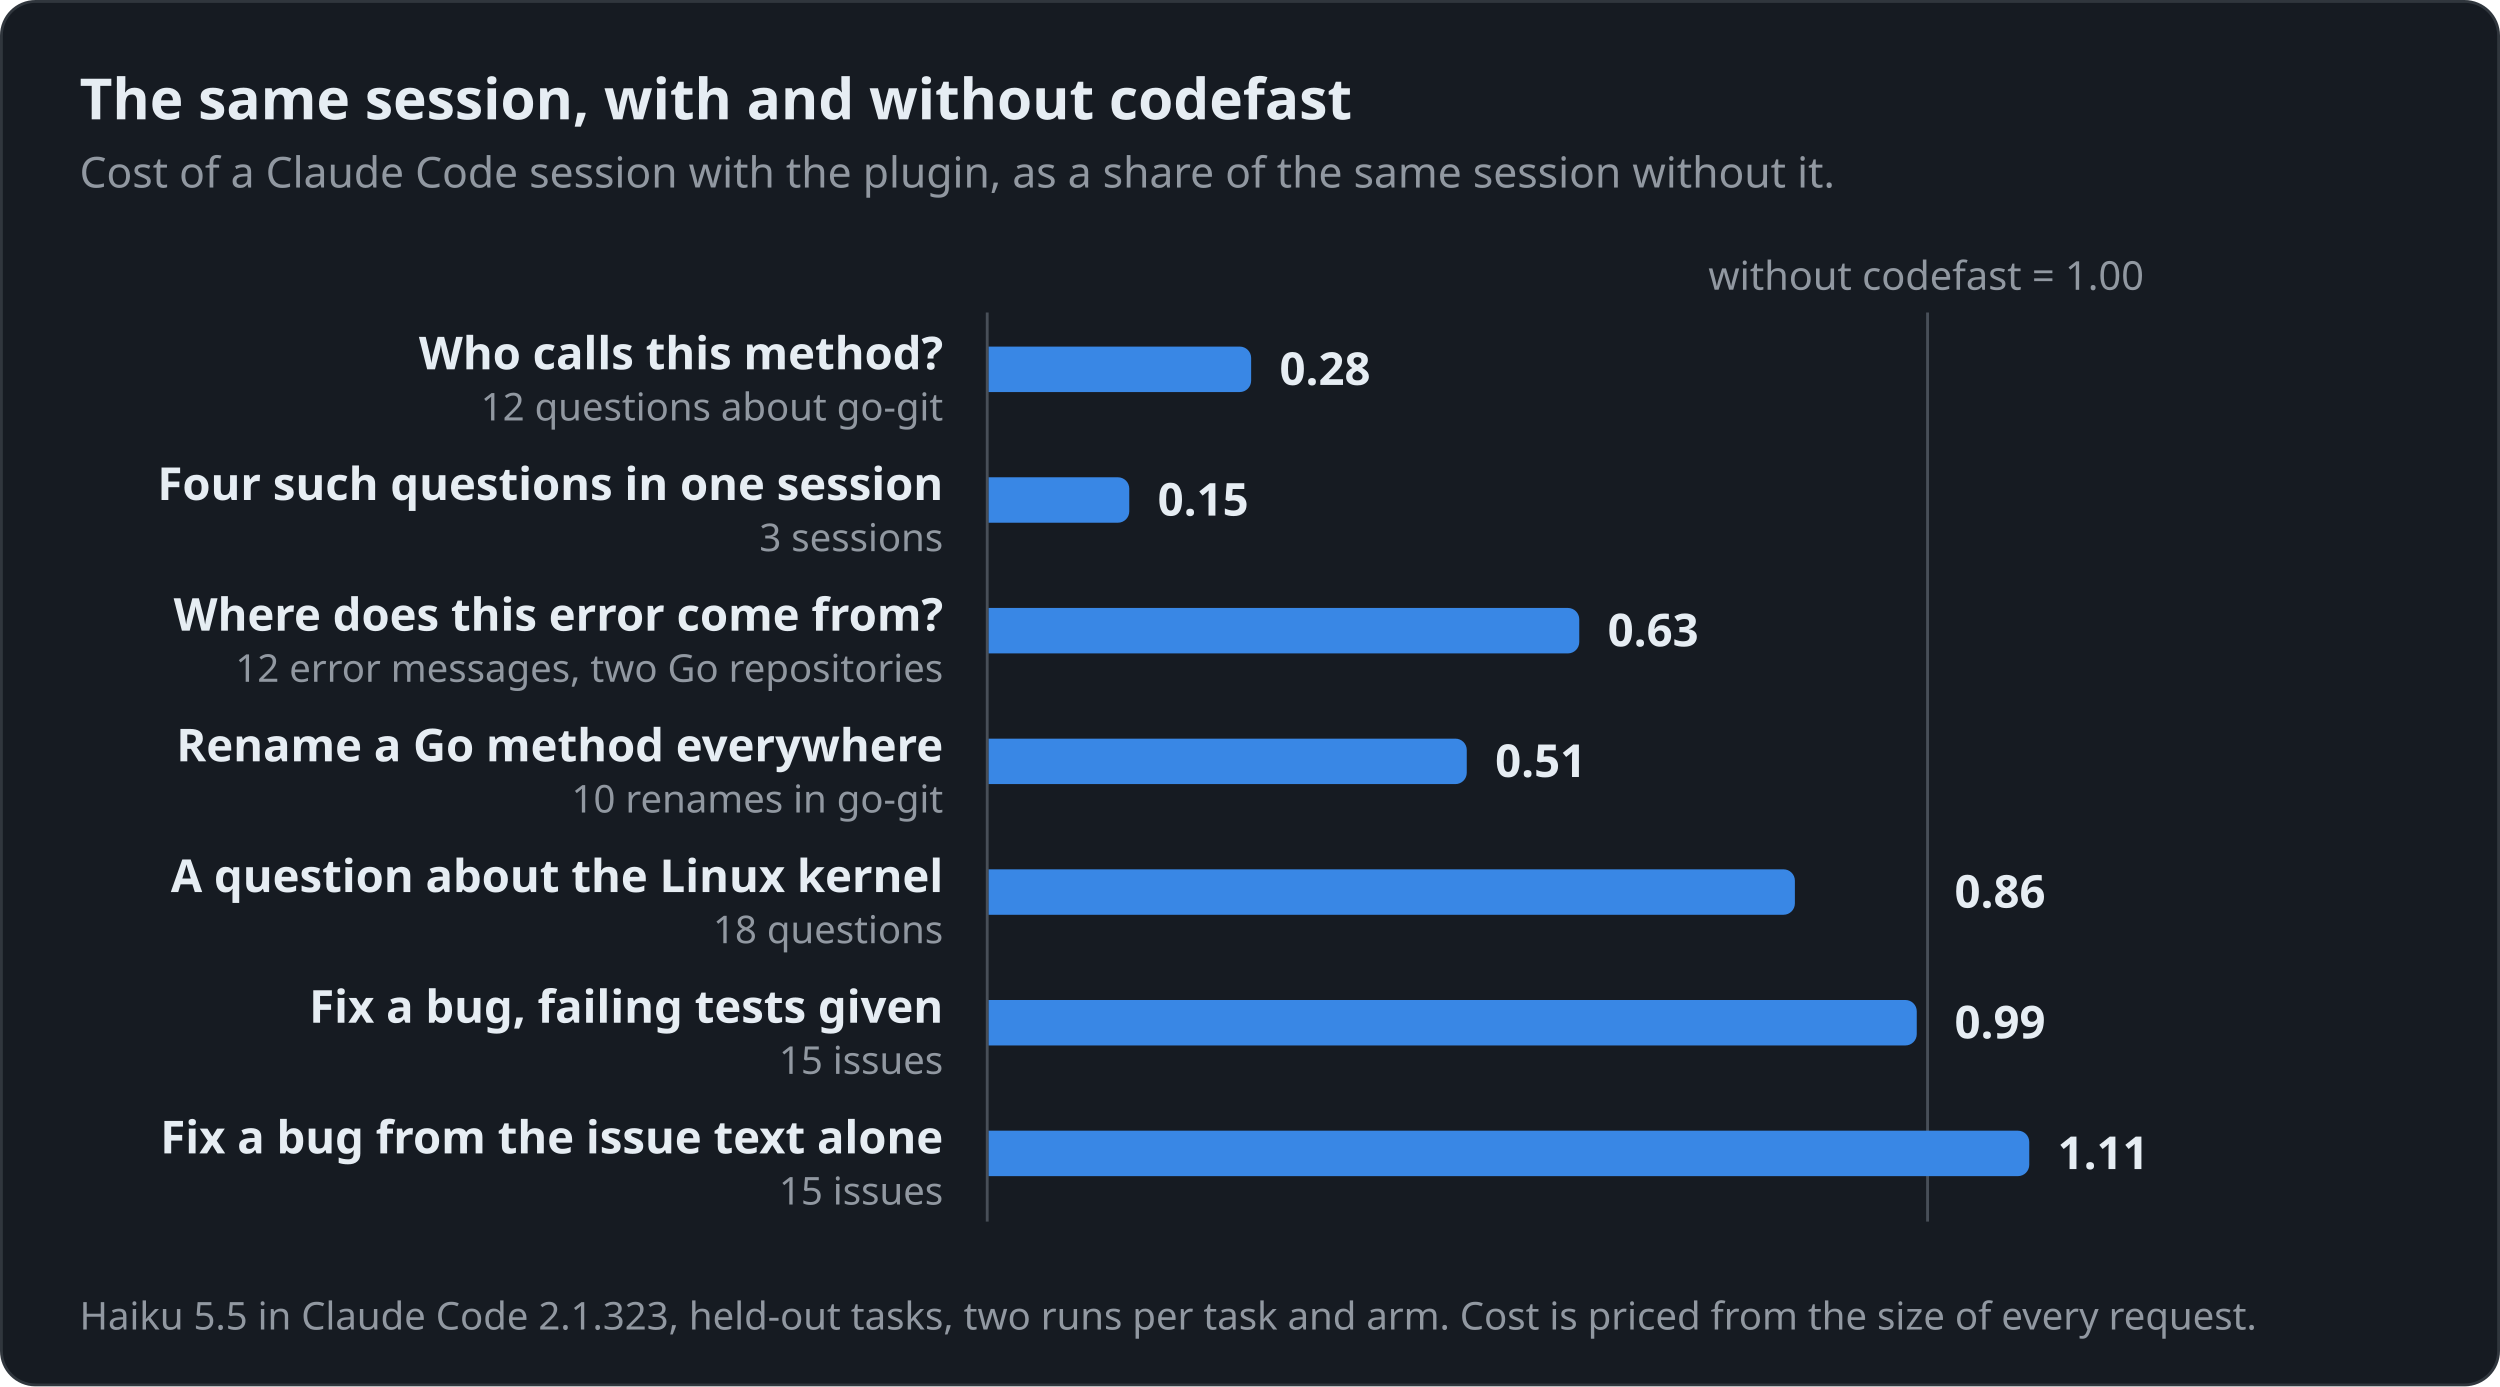
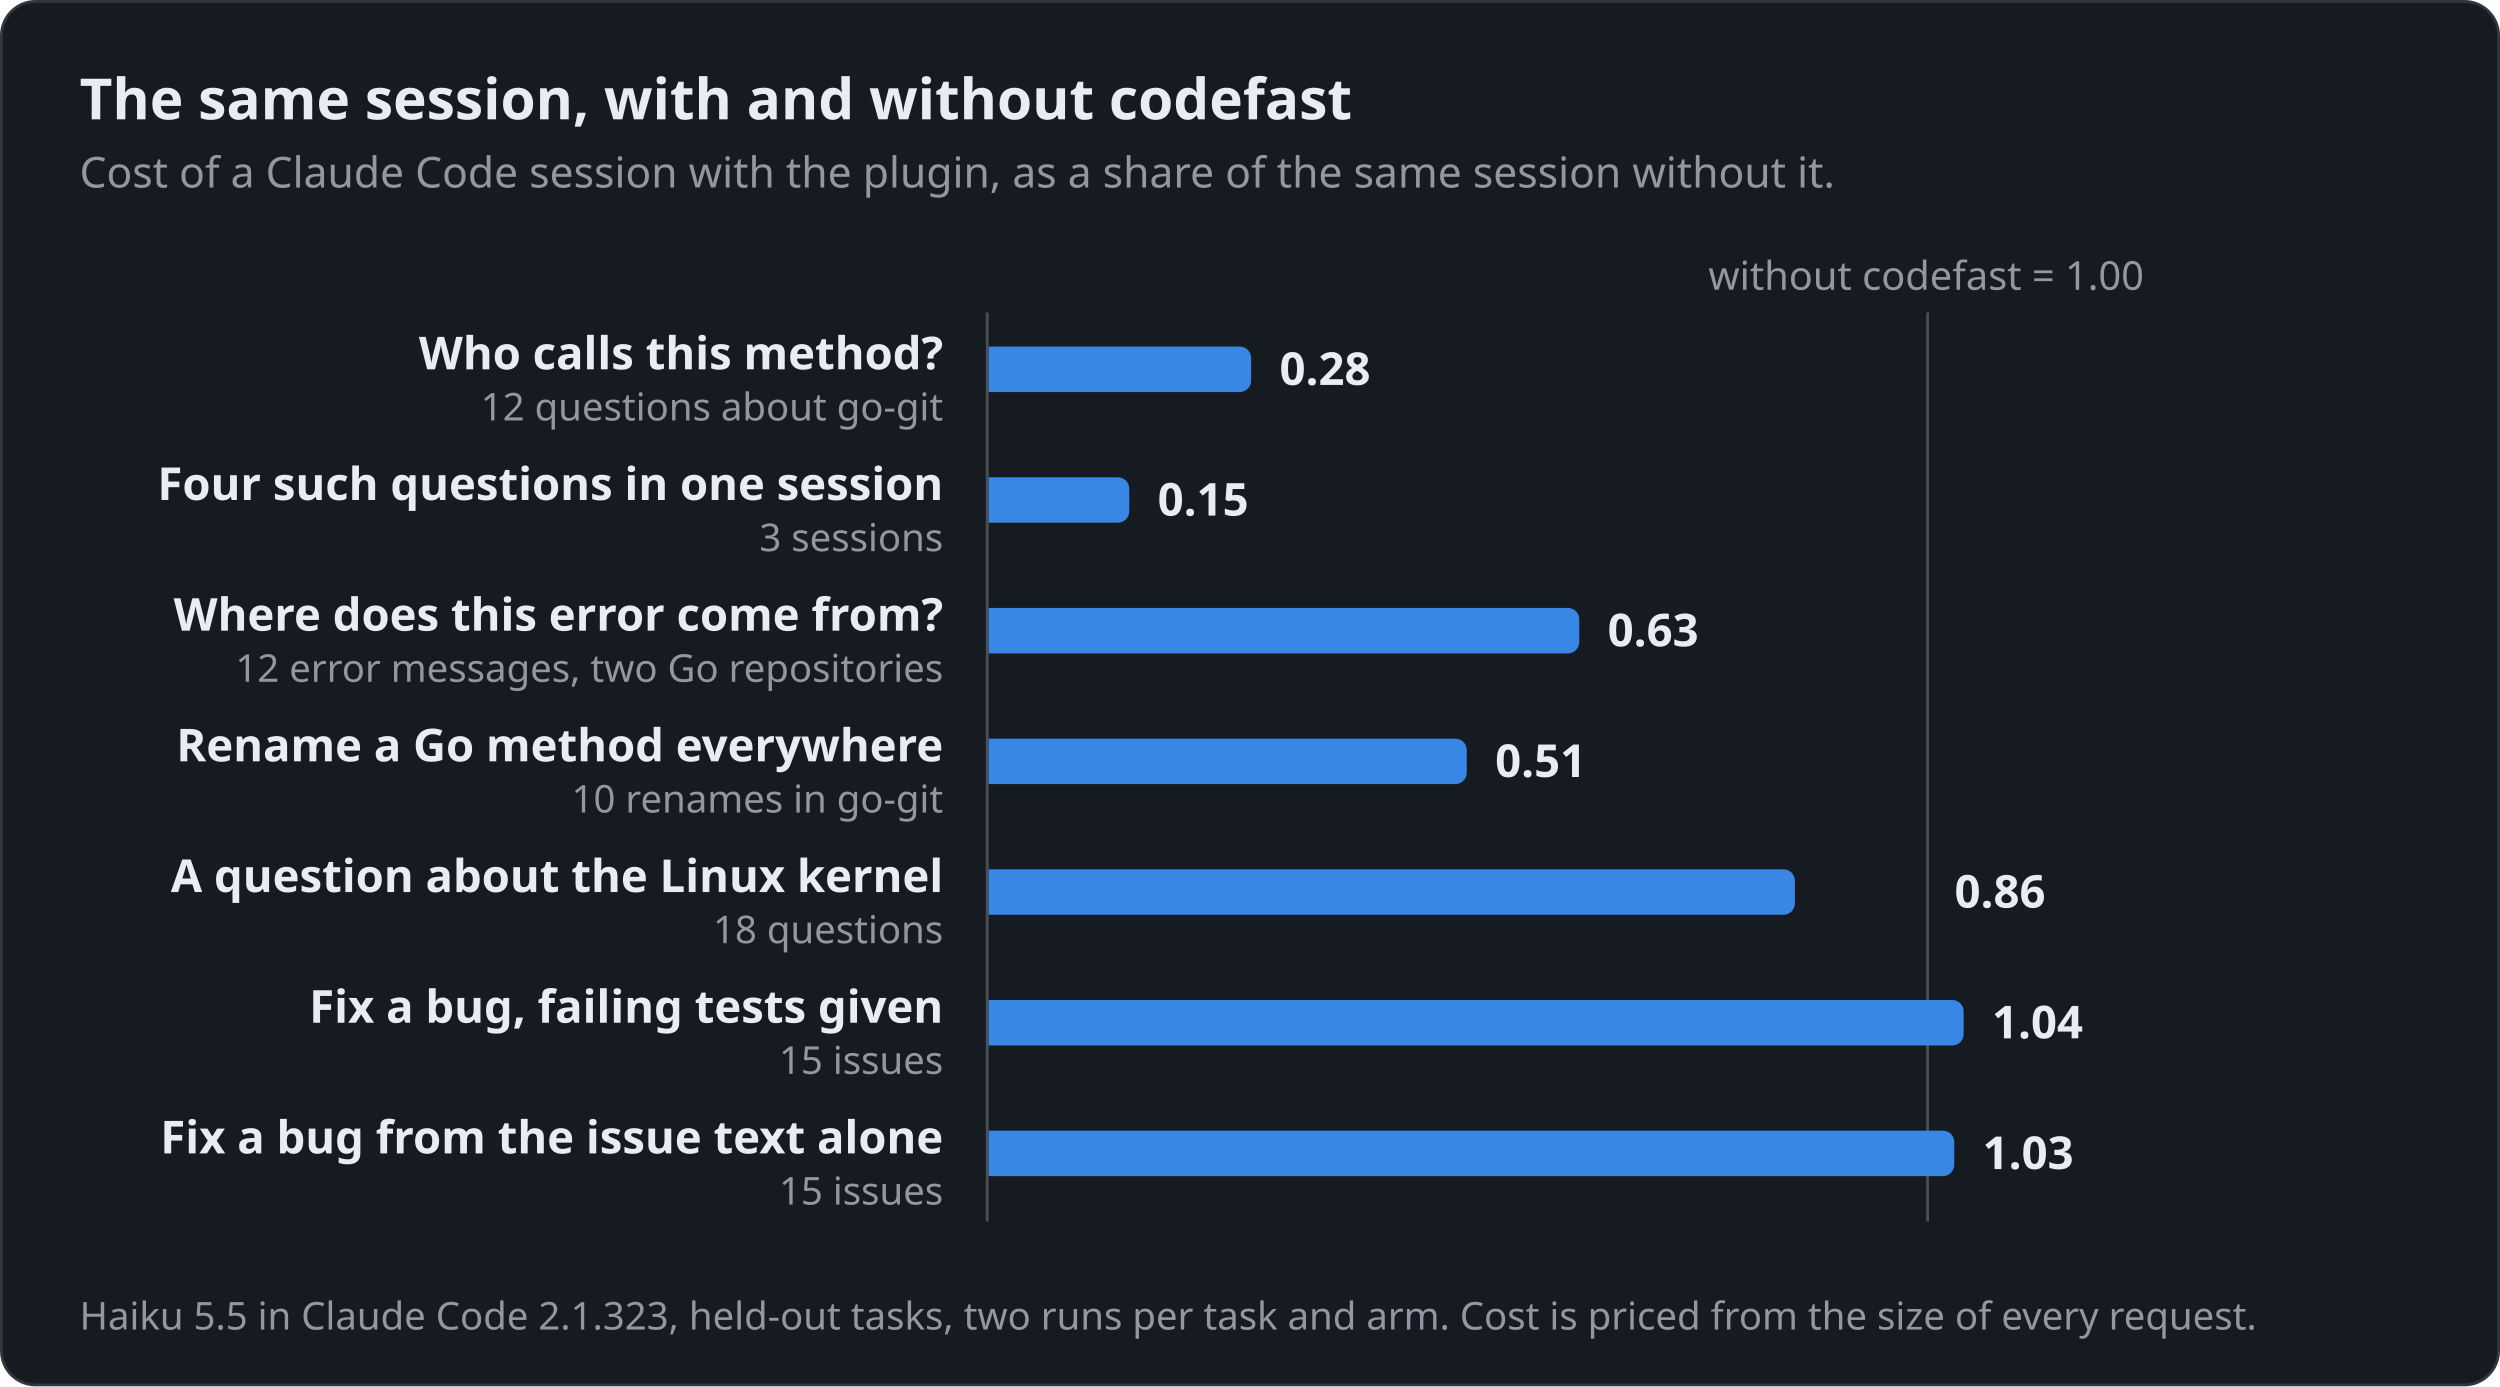
<svg xmlns="http://www.w3.org/2000/svg" width="880" height="488" viewBox="0 0 880 488" role="img" aria-labelledby="t d" font-family="-apple-system, BlinkMacSystemFont, 'Segoe UI', 'Noto Sans', Helvetica, Arial, sans-serif">
  <rect x="0.5" y="0.5" width="879" height="487" rx="12" fill="#161b22" stroke="#30363d" />
  <text x="28" y="42" font-size="20" font-weight="600" fill="#e6edf3">The same session, with and without codefast</text>
  <text x="28" y="66" font-size="15" fill="#9198a1">Cost of a Claude Code session with the plugin, as a share of the same session without it.</text>
  <path d="M347.5 110V430" stroke="#484f58" />
  <path d="M678.5 110V430" stroke="#484f58" />
  <text x="678" y="102" font-size="14" fill="#9198a1" text-anchor="middle">without codefast = 1.00</text>
  <text x="332" y="130" font-size="16" font-weight="600" fill="#e6edf3" text-anchor="end">Who calls this method?</text>
  <text x="332" y="148" font-size="13.5" fill="#9198a1" text-anchor="end">12 questions about go-git</text>
  <path fill="#3987e5" d="M348 122h88.40a4 4 0 0 1 4 4v8a4 4 0 0 1 -4 4h-88.40z" />
  <text x="450.40" y="135.5" font-size="16" font-weight="600" fill="#e6edf3">0.28</text>
  <text x="332" y="176" font-size="16" font-weight="600" fill="#e6edf3" text-anchor="end">Four such questions in one session</text>
  <text x="332" y="194" font-size="13.5" fill="#9198a1" text-anchor="end">3 sessions</text>
  <path fill="#3987e5" d="M348 168h45.50a4 4 0 0 1 4 4v8a4 4 0 0 1 -4 4h-45.50z" />
  <text x="407.50" y="181.5" font-size="16" font-weight="600" fill="#e6edf3">0.15</text>
  <text x="332" y="222" font-size="16" font-weight="600" fill="#e6edf3" text-anchor="end">Where does this error come from?</text>
  <text x="332" y="240" font-size="13.5" fill="#9198a1" text-anchor="end">12 error messages, two Go repositories</text>
  <path fill="#3987e5" d="M348 214h203.90a4 4 0 0 1 4 4v8a4 4 0 0 1 -4 4h-203.90z" />
  <text x="565.90" y="227.5" font-size="16" font-weight="600" fill="#e6edf3">0.63</text>
  <text x="332" y="268" font-size="16" font-weight="600" fill="#e6edf3" text-anchor="end">Rename a Go method everywhere</text>
  <text x="332" y="286" font-size="13.5" fill="#9198a1" text-anchor="end">10 renames in go-git</text>
  <path fill="#3987e5" d="M348 260h164.30a4 4 0 0 1 4 4v8a4 4 0 0 1 -4 4h-164.30z" />
  <text x="526.30" y="273.5" font-size="16" font-weight="600" fill="#e6edf3">0.51</text>
  <text x="332" y="314" font-size="16" font-weight="600" fill="#e6edf3" text-anchor="end">A question about the Linux kernel</text>
  <text x="332" y="332" font-size="13.5" fill="#9198a1" text-anchor="end">18 questions</text>
  <path fill="#3987e5" d="M348 306h279.80a4 4 0 0 1 4 4v8a4 4 0 0 1 -4 4h-279.80z" />
  <text x="688.00" y="319.5" font-size="16" font-weight="600" fill="#e6edf3">0.86</text>
  <text x="332" y="360" font-size="16" font-weight="600" fill="#e6edf3" text-anchor="end">Fix a bug, failing tests given</text>
  <text x="332" y="378" font-size="13.5" fill="#9198a1" text-anchor="end">15 issues</text>
-   <path fill="#3987e5" d="M348 352h322.70a4 4 0 0 1 4 4v8a4 4 0 0 1 -4 4h-322.70z" />
-   <text x="688.00" y="365.5" font-size="16" font-weight="600" fill="#e6edf3">0.99</text>
+   <path fill="#3987e5" d="M348 352h339.20a4 4 0 0 1 4 4v8a4 4 0 0 1 -4 4h-339.20z" />
+   <text x="701.20" y="365.5" font-size="16" font-weight="600" fill="#e6edf3">1.04</text>
  <text x="332" y="406" font-size="16" font-weight="600" fill="#e6edf3" text-anchor="end">Fix a bug from the issue text alone</text>
  <text x="332" y="424" font-size="13.5" fill="#9198a1" text-anchor="end">15 issues</text>
-   <path fill="#3987e5" d="M348 398h362.30a4 4 0 0 1 4 4v8a4 4 0 0 1 -4 4h-362.30z" />
-   <text x="724.30" y="411.5" font-size="16" font-weight="600" fill="#e6edf3">1.11</text>
+   <path fill="#3987e5" d="M348 398h335.90a4 4 0 0 1 4 4v8a4 4 0 0 1 -4 4h-335.90z" />
+   <text x="697.90" y="411.5" font-size="16" font-weight="600" fill="#e6edf3">1.03</text>
  <text x="28" y="468" font-size="13.5" fill="#9198a1">Haiku 5.5 in Claude Code 2.1.323, held-out tasks, two runs per task and arm. Cost is priced from the size of every request.</text>
</svg>
